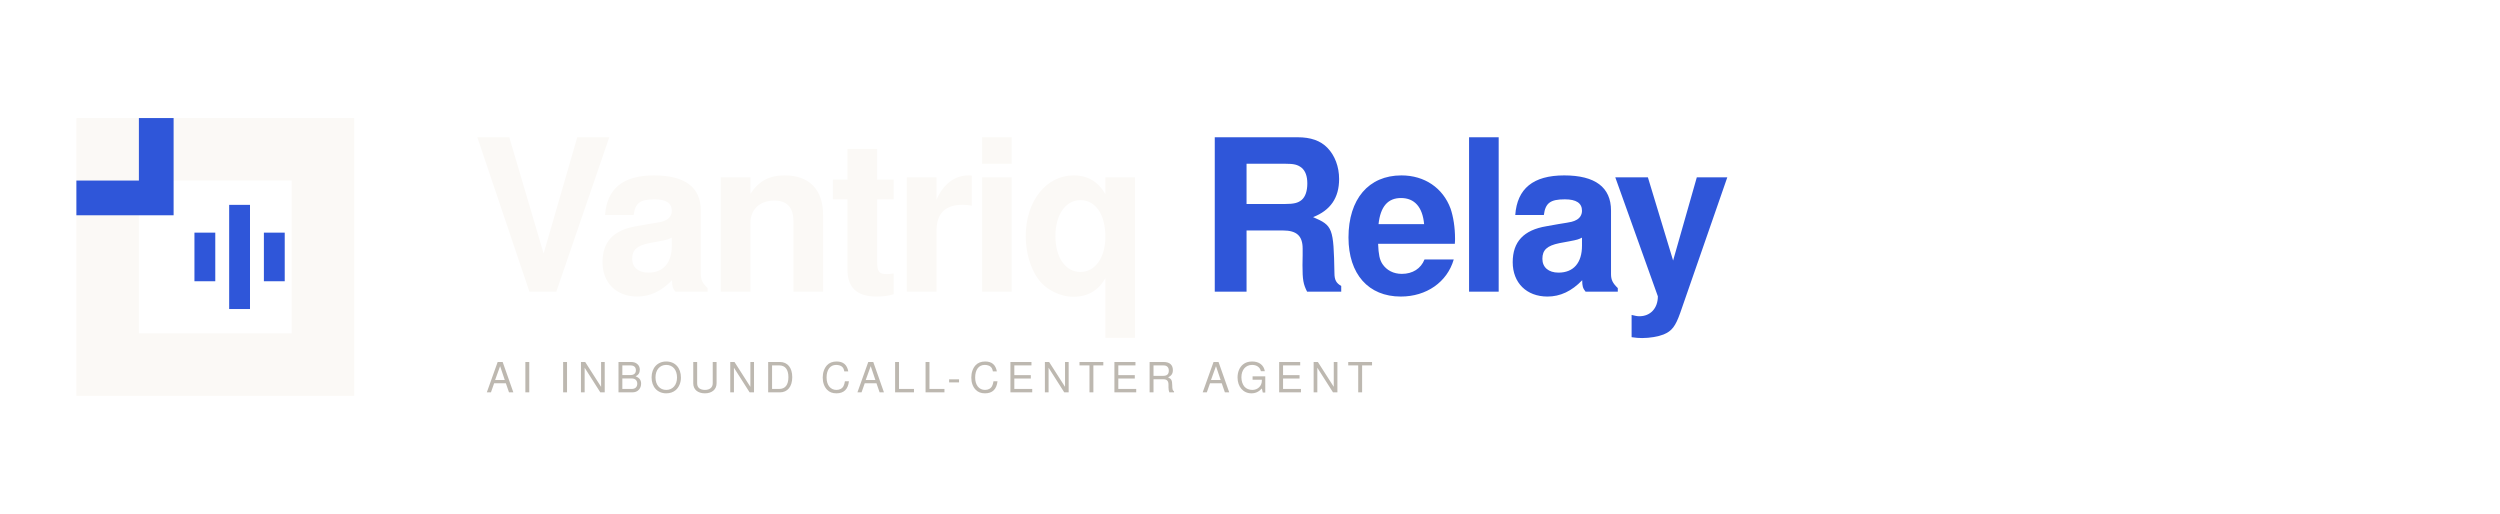
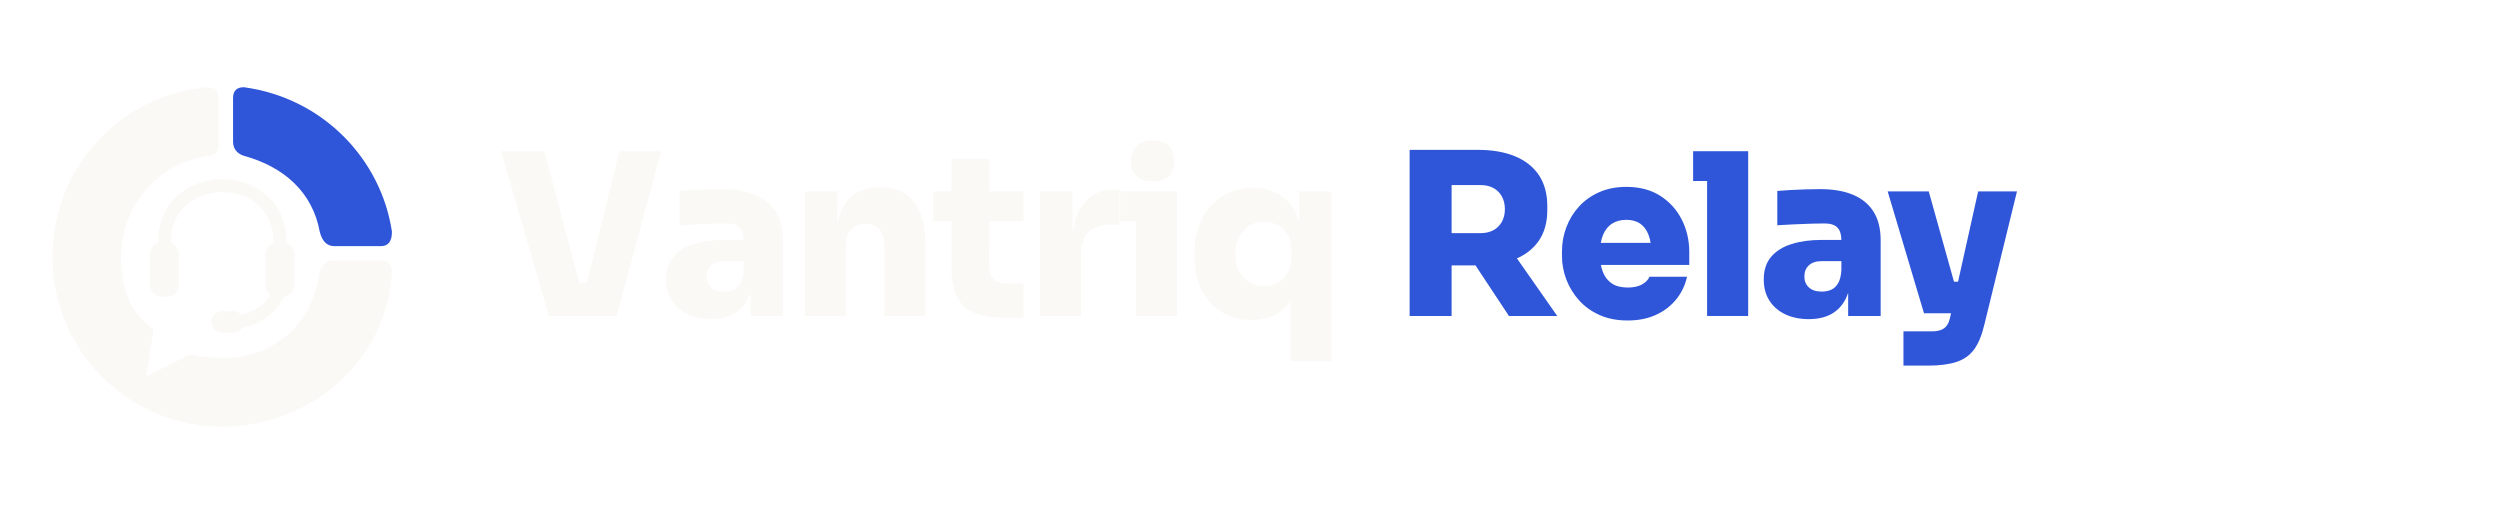
<svg xmlns="http://www.w3.org/2000/svg" viewBox="0 0 720 148" width="1440" height="296" role="img" aria-labelledby="title">
-   <g transform="translate(12 24)">
-     <path d="M10 10 H90 V90 H10 Z M28 28 V72 H72 V28 Z" fill="#fbf9f6" fill-rule="evenodd" />
-     <path d="M10 28h18V10h10v28H10z" fill="#2f56d9" />
-     <path d="M44 43h6v14h-6zm10-8h6v30h-6zm10 8h6v14h-6z" fill="#2f56d9" />
+   <g transform="translate(12 22) scale(1.04)">
+     <path fill="#fbf9f6" d="M46 3C22 5 3 25 3 50C3 76 24 97 50 97C75 97 96 78 97 54Q97 51 94 51H81Q78 51 77 54C75 69 64 78 50 78C47 78 44 77.5 41 77L29 83L31 70C24 65 22 58 22 50C22 35 33 24 46 22Q49 22 49 19V6Q49 3 46 3Z" />
+     <path fill="#2f56d9" d="M56 3C78 6 94 23 97 43Q97 47 94 47H81Q78 47 77 43C75 32 67 25 56 22Q53 21 53 18V6Q53 3 56 3Z" />
+     <path d="M34 48V46C34 25 66 25 66 46V48M66 58C65 64 59 68 53 68" fill="none" stroke="#fbf9f6" stroke-width="3.6" stroke-linecap="round" />
+     <rect x="30" y="46" width="8" height="15" rx="3.2" fill="#fbf9f6" />
+     <rect x="62" y="46" width="8" height="15" rx="3.2" fill="#fbf9f6" />
+     <rect x="47" y="65" width="9" height="6" rx="3" fill="#fbf9f6" />
  </g>
-   <text x="136" y="84" font-family="Archivo,Helvetica,Arial,sans-serif" font-size="61" font-weight="700" letter-spacing="-2" fill="#fbf9f6">Vantriq<tspan dx="14" fill="#2f56d9">Relay</tspan>
-   </text>
-   <text x="140" y="113" font-family="Archivo,Helvetica,Arial,sans-serif" font-size="12" font-weight="500" letter-spacing="2.1" fill="#bdb8b0">AI INBOUND CALL-CENTER AGENT</text>
+   <path d="M232 0 20 730H212L371 131L336 148H432L396 131L544 730H730L532 0Z" transform="translate(143.000 91) scale(0.065 -0.065)" fill="#fbf9f6" />
+   <path d="M400 0V162H370V335Q370 373 352.5 391.5Q335 410 295 410Q276 410 239.0 409.0Q202 408 161.0 406.0Q120 404 86 402V554Q110 556 143.0 558.0Q176 560 211.5 561.0Q247 562 277 562Q362 562 421.5 537.0Q481 512 512.5 462.0Q544 412 544 335V0ZM225 -14Q167 -14 122.0 7.0Q77 28 51.5 67.5Q26 107 26 162Q26 224 59.0 262.5Q92 301 150.0 319.0Q208 337 283 337H390V243H283Q246 243 226.0 224.5Q206 206 206 175Q206 145 226.0 126.5Q246 108 283 108Q307 108 325.5 116.5Q344 125 356.0 146.0Q368 167 370 204L412 164Q407 107 384.5 67.5Q362 28 322.5 7.0Q283 -14 225 -14Z" transform="translate(190.125 91) scale(0.065 -0.065)" fill="#fbf9f6" />
+   <path d="M66 0V552H210V315H202Q202 401 224.0 457.5Q246 514 289.5 542.0Q333 570 395 570H403Q497 570 548.5 507.5Q600 445 600 316V0H418V321Q418 359 395.5 383.5Q373 408 334 408Q295 408 271.5 383.5Q248 359 248 319V0Z" transform="translate(227.500 91) scale(0.065 -0.065)" fill="#fbf9f6" />
+   <path d="M329 -8Q239 -8 185.5 14.0Q132 36 108.0 87.0Q84 138 84 225L85 696H253L252 220Q252 183 271.5 163.5Q291 144 328 144H404V-8ZM4 420V552H404V420Z" transform="translate(268.515 91) scale(0.065 -0.065)" fill="#fbf9f6" />
+   <path d="M66 0V552H210V312H208Q208 428 256.5 494.0Q305 560 396 560H418V404H376Q315 404 281.5 371.0Q248 338 248 276V0Z" transform="translate(295.230 91) scale(0.065 -0.065)" fill="#fbf9f6" />
+   <path d="M92 0V552H274V0ZM22 420V552H274V420ZM167 596Q117 596 93.5 621.5Q70 647 70 687Q70 727 93.5 752.5Q117 778 166 778Q216 778 239.0 752.5Q262 727 262 687Q262 647 239.0 621.5Q216 596 167 596Z" transform="translate(321.165 91) scale(0.065 -0.065)" fill="#fbf9f6" />
+   <path d="M460 -200V163L504 215Q502 145 476.0 92.5Q450 40 402.0 11.0Q354 -18 286 -18Q228 -18 181.5 3.0Q135 24 102.0 61.5Q69 99 51.5 150.0Q34 201 34 261V285Q34 345 52.5 396.5Q71 448 105.5 486.5Q140 525 187.5 546.5Q235 568 293 568Q360 568 409.0 538.5Q458 509 485.0 453.0Q512 397 514 317H498V552H642V-200ZM342 132Q375 132 402.5 147.0Q430 162 447.0 191.0Q464 220 464 261V295Q464 335 446.5 362.0Q429 389 401.5 403.5Q374 418 342 418Q306 418 277.5 399.5Q249 381 232.5 348.5Q216 316 216 273Q216 230 232.5 198.5Q249 167 277.5 149.5Q306 132 342 132Z" transform="translate(341.770 91) scale(0.065 -0.065)" fill="#fbf9f6" />
+   <path d="M74 0V736H260V0ZM514 0 309 310H511L728 0ZM213 224V367H388Q421 367 445.0 380.0Q469 393 482.5 417.0Q496 441 496 473Q496 506 482.5 530.0Q469 554 445.0 567.0Q421 580 388 580H213V736H377Q472 736 541.0 707.5Q610 679 647.0 623.5Q684 568 684 486V470Q684 388 646.5 333.5Q609 279 540.5 251.5Q472 224 377 224Z" transform="translate(401.165 91) scale(0.065 -0.065)" fill="#2f56d9" />
+   <path d="M325 -20Q255 -20 201.0 4.0Q147 28 110.0 69.0Q73 110 53.5 161.0Q34 212 34 266V286Q34 342 53.5 393.5Q73 445 109.5 485.0Q146 525 199.0 548.5Q252 572 319 572Q408 572 470.0 532.0Q532 492 565.0 426.5Q598 361 598 284V226H110V324H493L430 280Q430 327 417.5 359.5Q405 392 380.5 409.0Q356 426 319 426Q283 426 256.5 409.5Q230 393 216.0 359.5Q202 326 202 275Q202 229 215.0 195.5Q228 162 255.0 144.0Q282 126 325 126Q363 126 387.5 139.0Q412 152 422 174H588Q576 118 540.5 74.0Q505 30 450.5 5.0Q396 -20 325 -20Z" transform="translate(447.640 91) scale(0.065 -0.065)" fill="#2f56d9" />
+   <path d="M74 0V730H256V0ZM12 598V730H256V598Z" transform="translate(486.835 91) scale(0.065 -0.065)" fill="#2f56d9" />
+   <path d="M400 0V162H370V335Q370 373 352.5 391.5Q335 410 295 410Q276 410 239.0 409.0Q202 408 161.0 406.0Q120 404 86 402V554Q110 556 143.0 558.0Q176 560 211.5 561.0Q247 562 277 562Q362 562 421.5 537.0Q481 512 512.5 462.0Q544 412 544 335V0ZM225 -14Q167 -14 122.0 7.0Q77 28 51.5 67.5Q26 107 26 162Q26 224 59.0 262.5Q92 301 150.0 319.0Q208 337 283 337H390V243H283Q246 243 226.0 224.5Q206 206 206 175Q206 145 226.0 126.5Q246 108 283 108Q307 108 325.5 116.5Q344 125 356.0 146.0Q368 167 370 204L412 164Q407 107 384.5 67.5Q362 28 322.5 7.0Q283 -14 225 -14Z" transform="translate(506.270 91) scale(0.065 -0.065)" fill="#2f56d9" />
+   <path d="M70 -220V-68H197Q220 -68 236.0 -62.0Q252 -56 262.0 -42.5Q272 -29 277 -5L401 552H573L428 -40Q412 -108 383.5 -147.5Q355 -187 305.5 -203.5Q256 -220 177 -220ZM245 12V152H361V12ZM161 12 0 552H182L333 12Z" transform="translate(543.645 91) scale(0.065 -0.065)" fill="#2f56d9" />
</svg>
